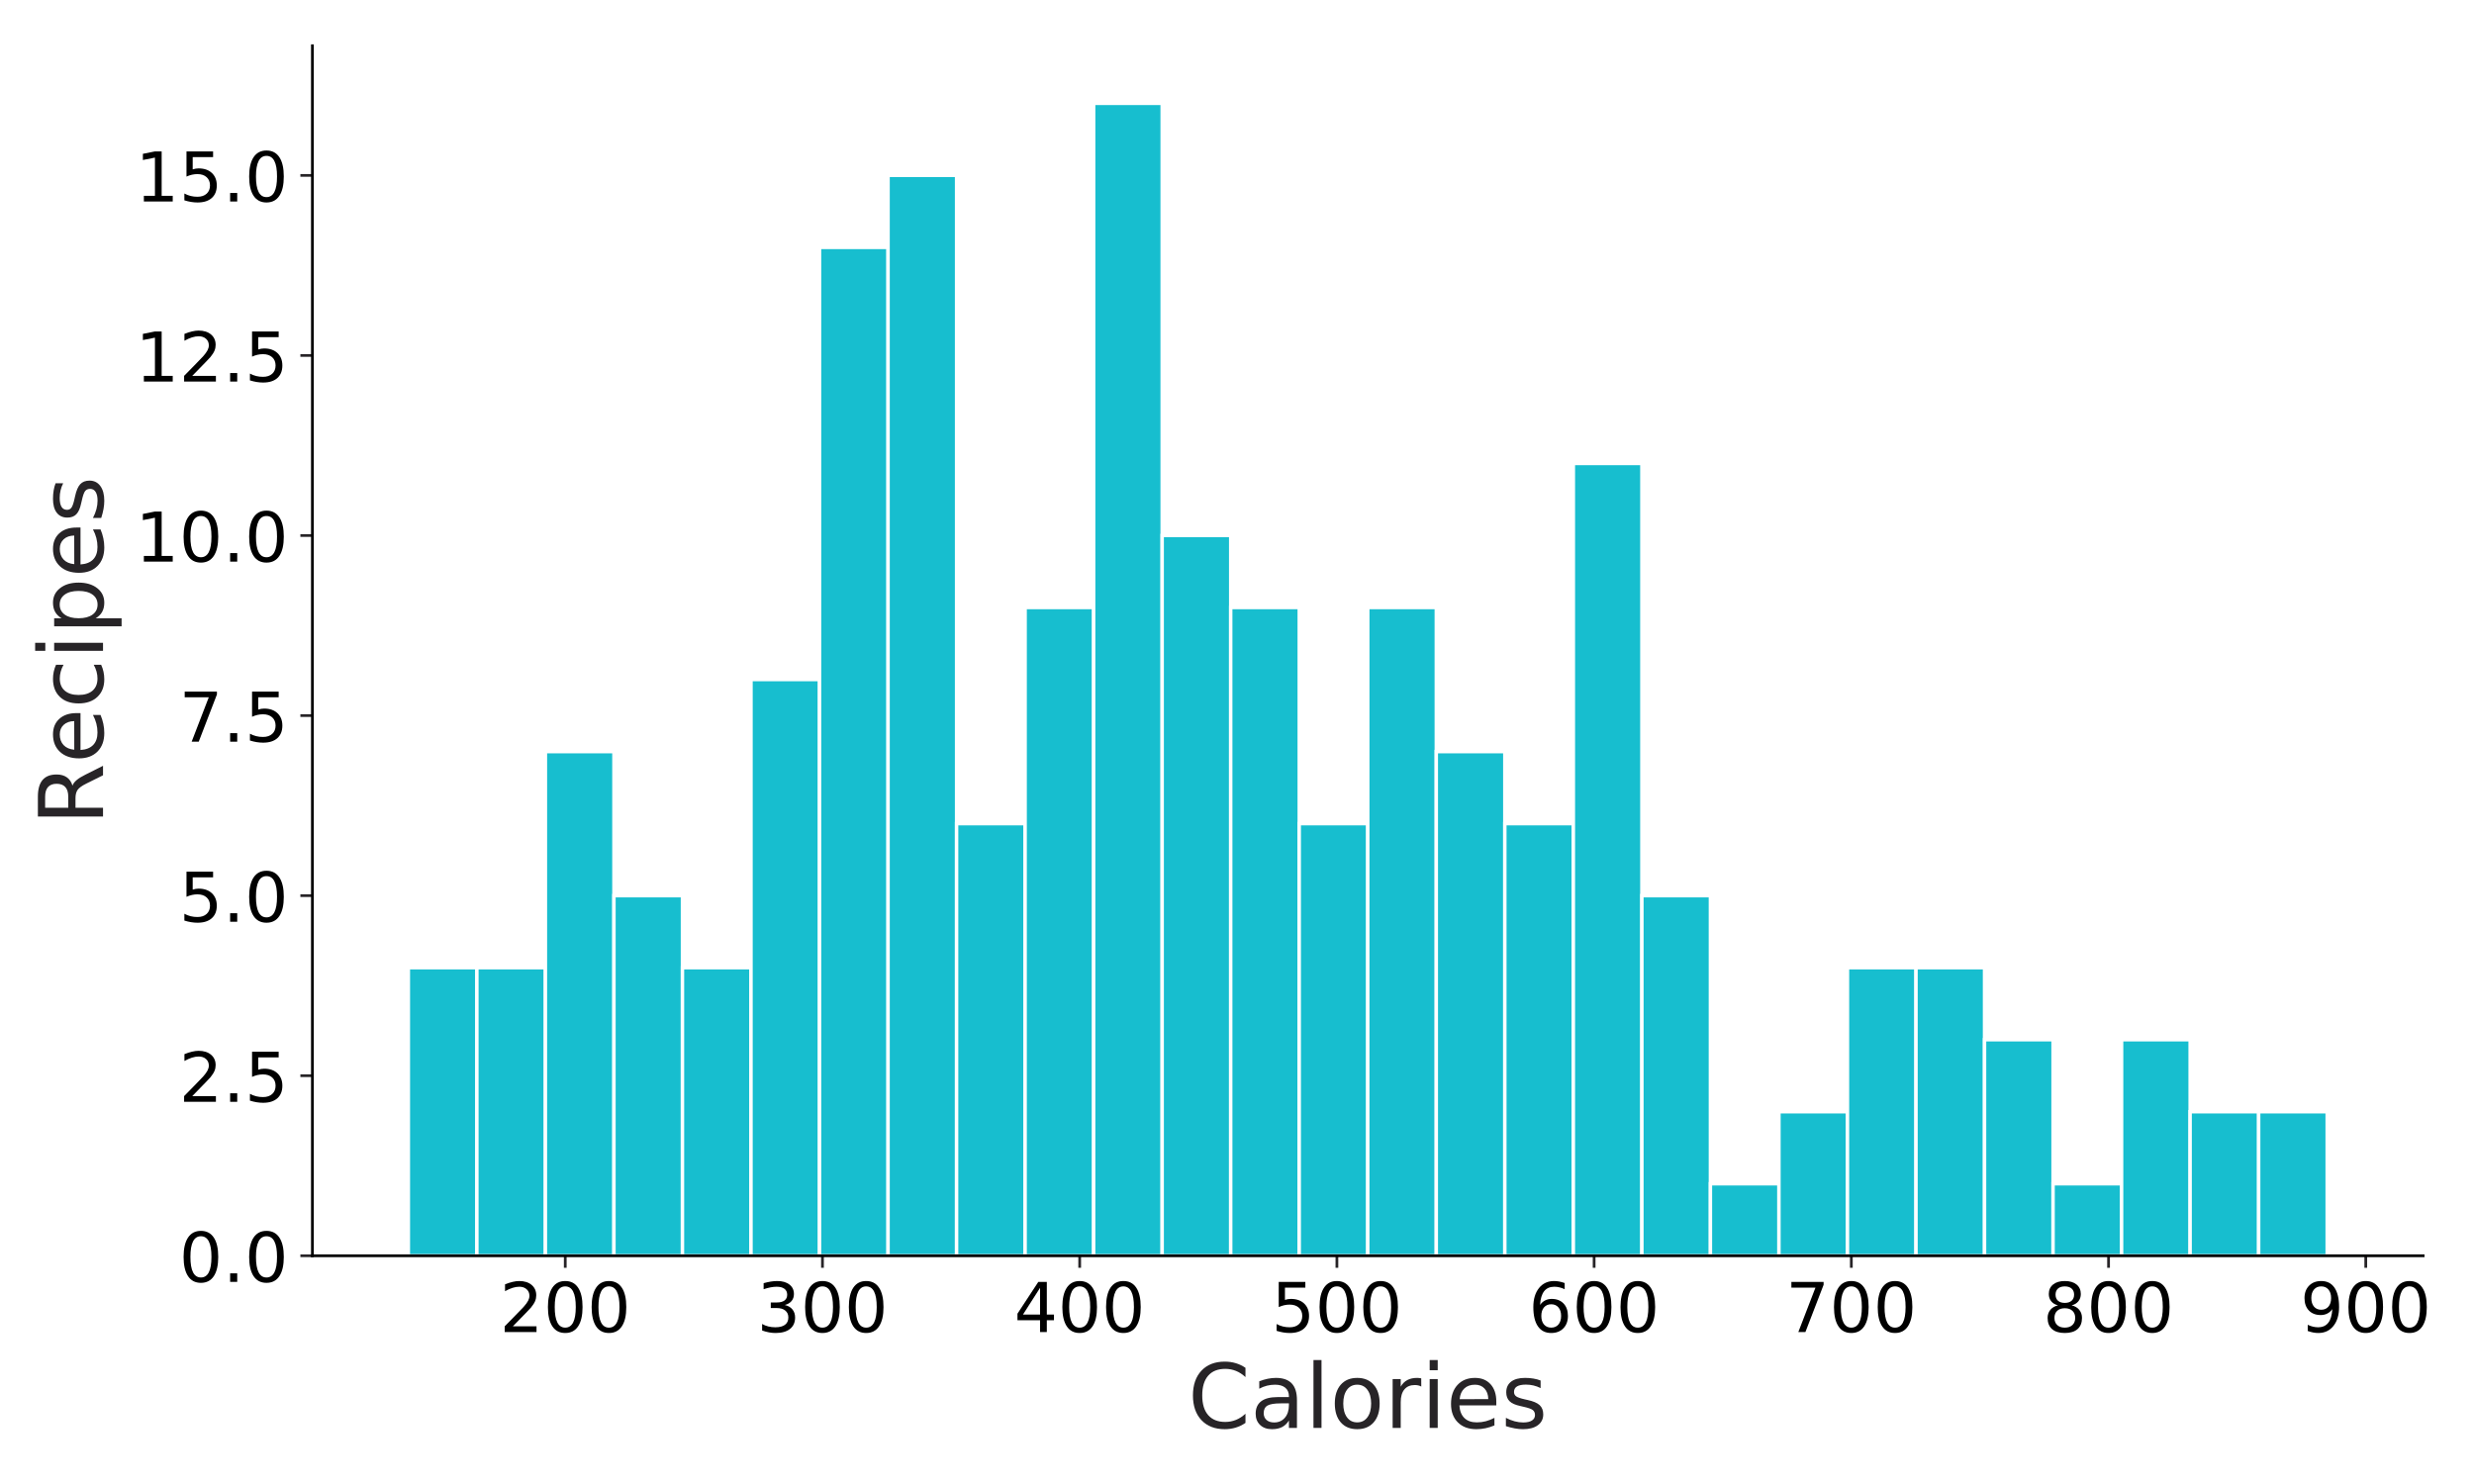
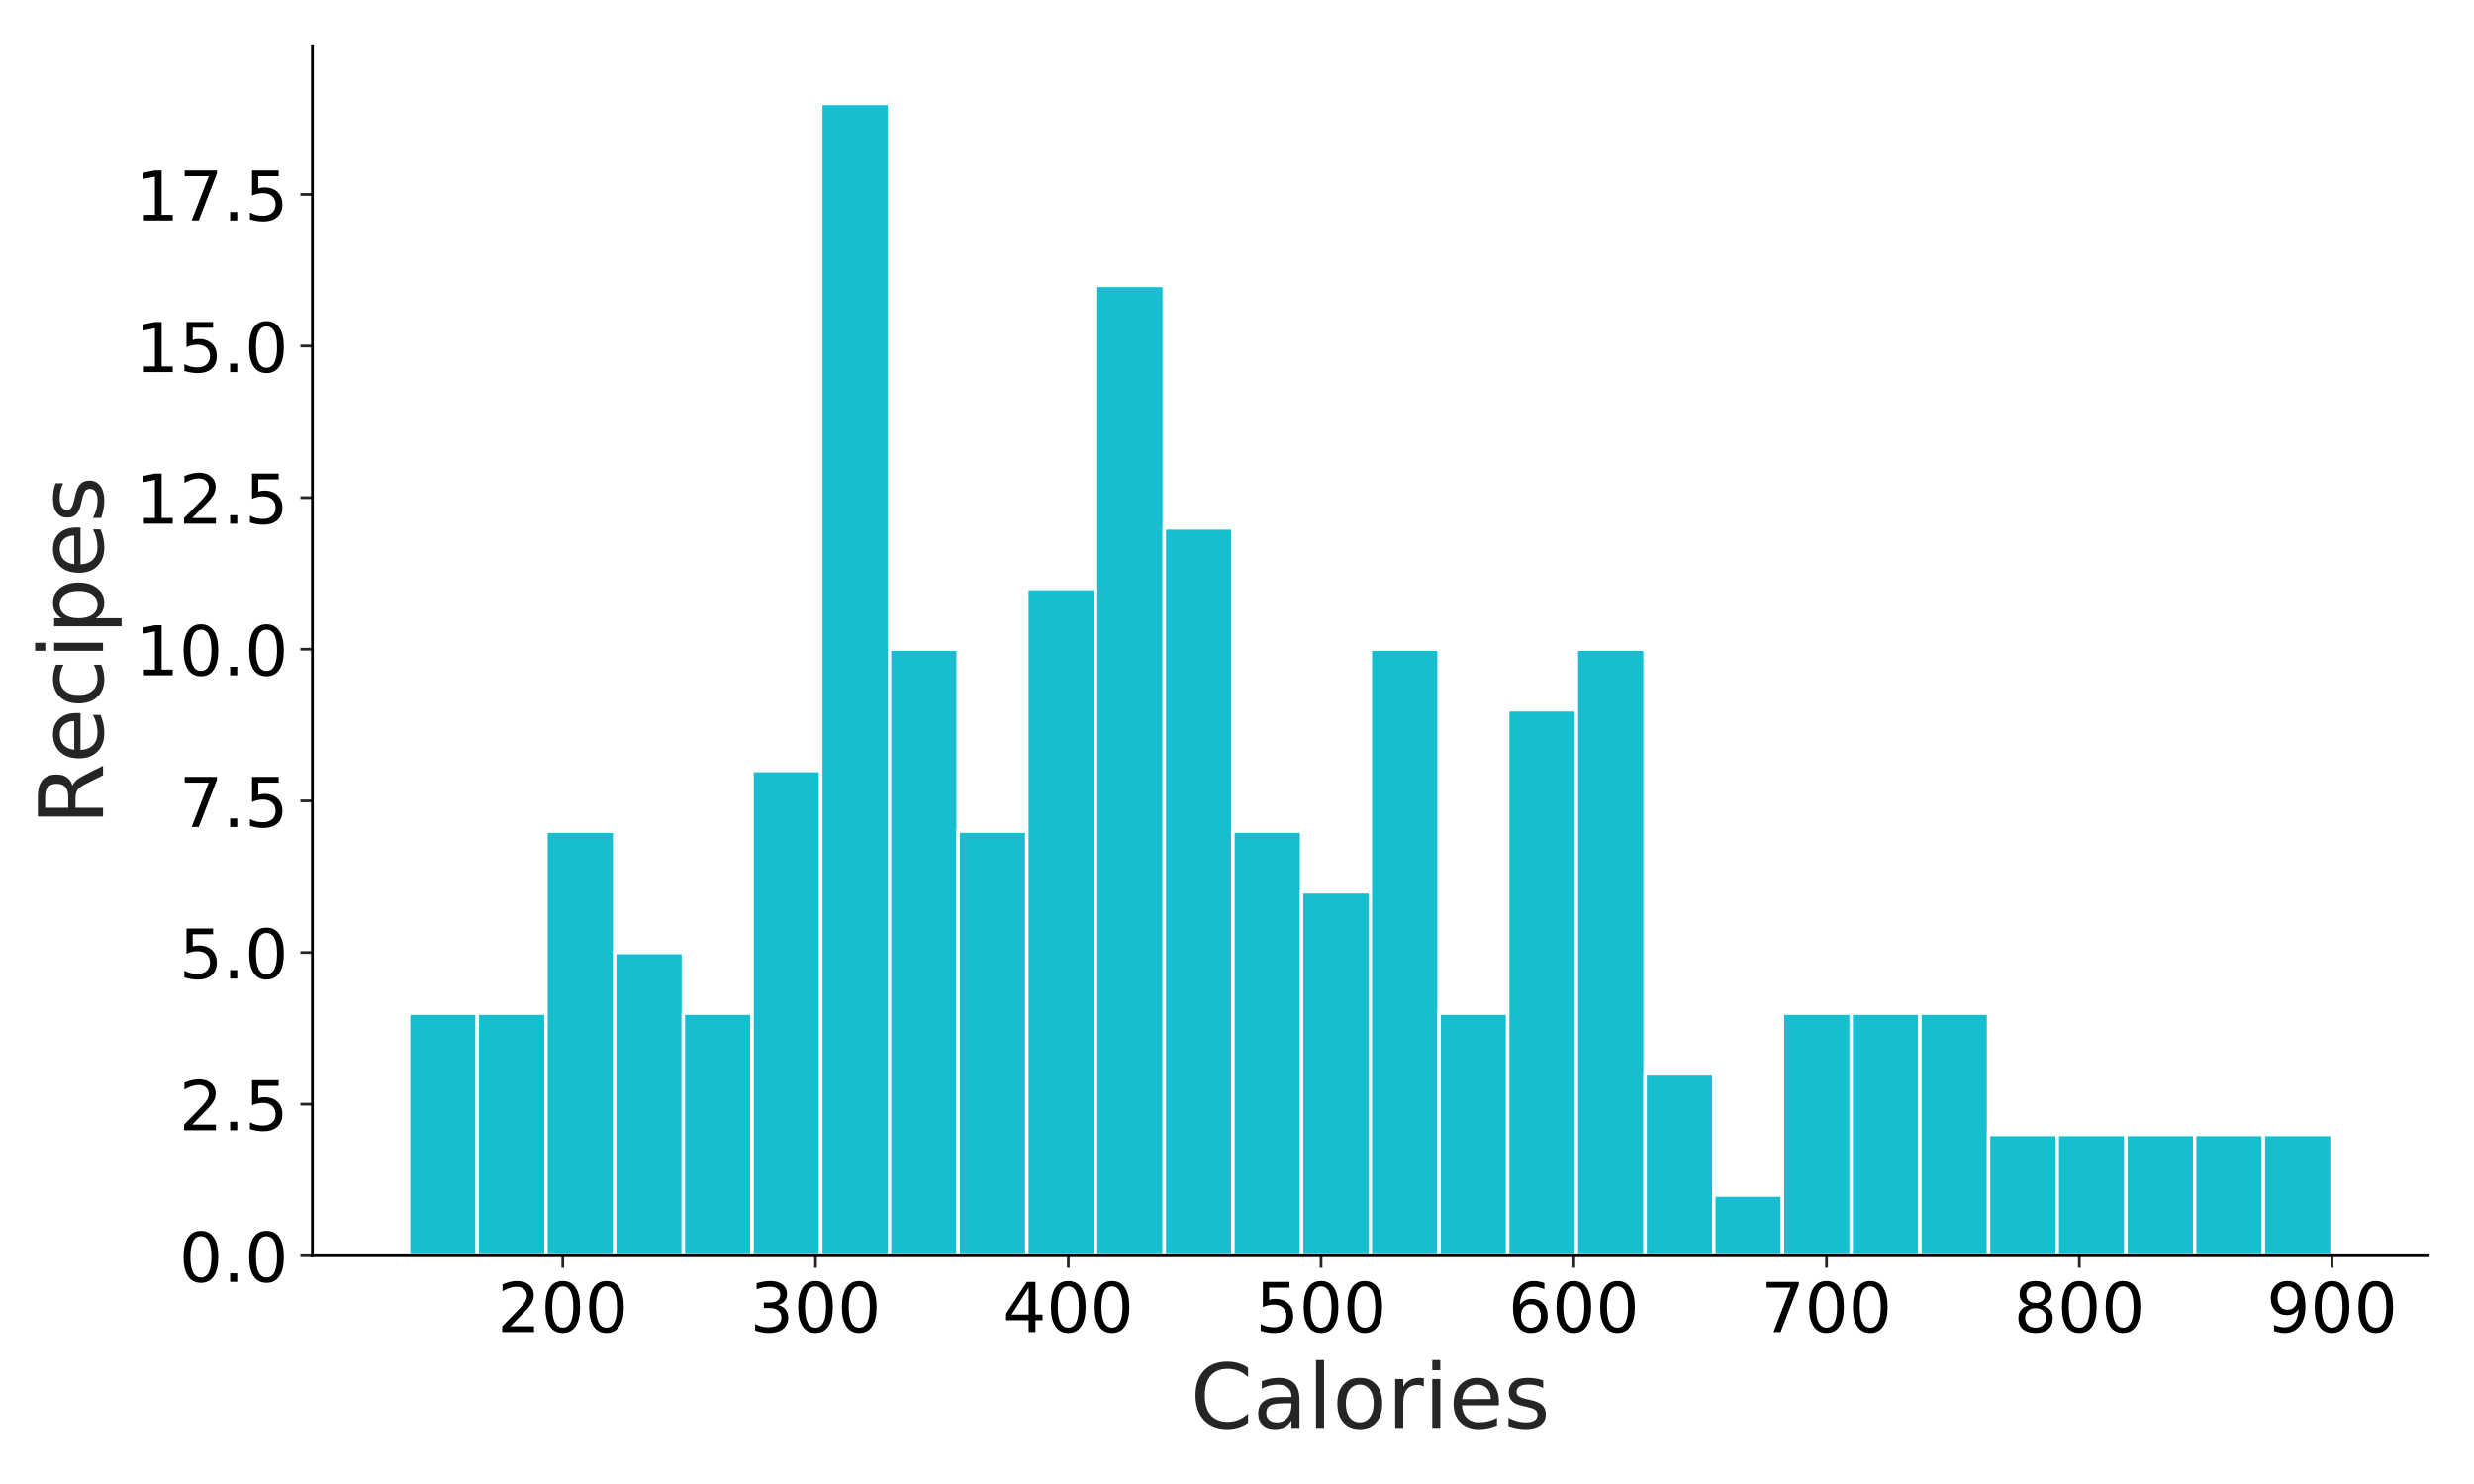
<svg xmlns="http://www.w3.org/2000/svg" xmlns:xlink="http://www.w3.org/1999/xlink" height="432pt" version="1.1" viewBox="0 0 720 432" width="720pt">
  <defs>
    <style type="text/css">
*{stroke-linecap:butt;stroke-linejoin:round;}
  </style>
  </defs>
  <g id="figure_1">
    <g id="patch_1">
      <path d="M 0 432  L 720 432  L 720 0  L 0 0  z " style="fill:#ffffff;" />
    </g>
    <g id="axes_1">
      <g id="patch_2">
-         <path d="M 90.92 365.56  L 705.194 365.56  L 705.194 13.32  L 90.92 13.32  z " style="fill:#ffffff;" />
+         <path d="M 90.92 365.56  L 706.68 365.56  L 706.68 13.32  L 90.92 13.32  z " style="fill:#ffffff;" />
      </g>
      <g id="matplotlib.axis_1">
        <g id="xtick_1">
          <g id="line2d_1">
            <defs>
-               <path d="M 0 0  L 0 3.5  " id="mdcef5567e1" style="stroke:#272427;stroke-width:0.8;" />
-             </defs>
-             <g>
-               <use style="fill:#272427;stroke:#272427;stroke-width:0.8;" x="164.504" xlink:href="#mdcef5567e1" y="365.56" />
+               <path d="M 0 0  L 0 3.5  " id="m3e9395ca4b" style="stroke:#272427;stroke-width:0.8;" />
+             </defs>
+             <g>
+               <use style="fill:#272427;stroke:#272427;stroke-width:0.8;" x="163.78" xlink:href="#m3e9395ca4b" y="365.56" />
            </g>
          </g>
          <g id="text_1">
            <defs>
              <path d="M 19.188 8.297  L 53.609 8.297  L 53.609 0  L 7.328 0  L 7.328 8.297  Q 12.938 14.109 22.625 23.891  Q 32.328 33.688 34.812 36.531  Q 39.547 41.844 41.422 45.531  Q 43.312 49.219 43.312 52.781  Q 43.312 58.594 39.234 62.25  Q 35.156 65.922 28.609 65.922  Q 23.969 65.922 18.812 64.312  Q 13.672 62.703 7.812 59.422  L 7.812 69.391  Q 13.766 71.781 18.938 73  Q 24.125 74.219 28.422 74.219  Q 39.75 74.219 46.484 68.547  Q 53.219 62.891 53.219 53.422  Q 53.219 48.922 51.531 44.891  Q 49.859 40.875 45.406 35.406  Q 44.188 33.984 37.641 27.219  Q 31.109 20.453 19.188 8.297  z " id="DejaVuSans-50" />
              <path d="M 31.781 66.406  Q 24.172 66.406 20.328 58.906  Q 16.5 51.422 16.5 36.375  Q 16.5 21.391 20.328 13.891  Q 24.172 6.391 31.781 6.391  Q 39.453 6.391 43.281 13.891  Q 47.125 21.391 47.125 36.375  Q 47.125 51.422 43.281 58.906  Q 39.453 66.406 31.781 66.406  z M 31.781 74.219  Q 44.047 74.219 50.516 64.516  Q 56.984 54.828 56.984 36.375  Q 56.984 17.969 50.516 8.266  Q 44.047 -1.422 31.781 -1.422  Q 19.531 -1.422 13.062 8.266  Q 6.594 17.969 6.594 36.375  Q 6.594 54.828 13.062 64.516  Q 19.531 74.219 31.781 74.219  z " id="DejaVuSans-48" />
            </defs>
-             <g transform="translate(145.4166 387.7569)scale(0.2 -0.2)">
+             <g transform="translate(144.6924 387.7569)scale(0.2 -0.2)">
              <use xlink:href="#DejaVuSans-50" />
              <use x="63.623" xlink:href="#DejaVuSans-48" />
              <use x="127.246" xlink:href="#DejaVuSans-48" />
            </g>
          </g>
        </g>
        <g id="xtick_2">
          <g id="line2d_2">
            <g>
-               <use style="fill:#272427;stroke:#272427;stroke-width:0.8;" x="239.361" xlink:href="#mdcef5567e1" y="365.56" />
+               <use style="fill:#272427;stroke:#272427;stroke-width:0.8;" x="237.339" xlink:href="#m3e9395ca4b" y="365.56" />
            </g>
          </g>
          <g id="text_2">
            <defs>
              <path d="M 40.578 39.312  Q 47.656 37.797 51.625 33  Q 55.609 28.219 55.609 21.188  Q 55.609 10.406 48.188 4.484  Q 40.766 -1.422 27.094 -1.422  Q 22.516 -1.422 17.656 -0.516  Q 12.797 0.391 7.625 2.203  L 7.625 11.719  Q 11.719 9.328 16.594 8.109  Q 21.484 6.891 26.812 6.891  Q 36.078 6.891 40.938 10.547  Q 45.797 14.203 45.797 21.188  Q 45.797 27.641 41.281 31.266  Q 36.766 34.906 28.719 34.906  L 20.219 34.906  L 20.219 43.016  L 29.109 43.016  Q 36.375 43.016 40.234 45.922  Q 44.094 48.828 44.094 54.297  Q 44.094 59.906 40.109 62.906  Q 36.141 65.922 28.719 65.922  Q 24.656 65.922 20.016 65.031  Q 15.375 64.156 9.812 62.312  L 9.812 71.094  Q 15.438 72.656 20.344 73.438  Q 25.25 74.219 29.594 74.219  Q 40.828 74.219 47.359 69.109  Q 53.906 64.016 53.906 55.328  Q 53.906 49.266 50.438 45.094  Q 46.969 40.922 40.578 39.312  z " id="DejaVuSans-51" />
            </defs>
-             <g transform="translate(220.2733 387.7569)scale(0.2 -0.2)">
+             <g transform="translate(218.2511 387.7569)scale(0.2 -0.2)">
              <use xlink:href="#DejaVuSans-51" />
              <use x="63.623" xlink:href="#DejaVuSans-48" />
              <use x="127.246" xlink:href="#DejaVuSans-48" />
            </g>
          </g>
        </g>
        <g id="xtick_3">
          <g id="line2d_3">
            <g>
-               <use style="fill:#272427;stroke:#272427;stroke-width:0.8;" x="314.217" xlink:href="#mdcef5567e1" y="365.56" />
+               <use style="fill:#272427;stroke:#272427;stroke-width:0.8;" x="310.897" xlink:href="#m3e9395ca4b" y="365.56" />
            </g>
          </g>
          <g id="text_3">
            <defs>
              <path d="M 37.797 64.312  L 12.891 25.391  L 37.797 25.391  z M 35.203 72.906  L 47.609 72.906  L 47.609 25.391  L 58.016 25.391  L 58.016 17.188  L 47.609 17.188  L 47.609 0  L 37.797 0  L 37.797 17.188  L 4.891 17.188  L 4.891 26.703  z " id="DejaVuSans-52" />
            </defs>
-             <g transform="translate(295.1299 387.7569)scale(0.2 -0.2)">
+             <g transform="translate(291.8098 387.7569)scale(0.2 -0.2)">
              <use xlink:href="#DejaVuSans-52" />
              <use x="63.623" xlink:href="#DejaVuSans-48" />
              <use x="127.246" xlink:href="#DejaVuSans-48" />
            </g>
          </g>
        </g>
        <g id="xtick_4">
          <g id="line2d_4">
            <g>
-               <use style="fill:#272427;stroke:#272427;stroke-width:0.8;" x="389.074" xlink:href="#mdcef5567e1" y="365.56" />
+               <use style="fill:#272427;stroke:#272427;stroke-width:0.8;" x="384.456" xlink:href="#m3e9395ca4b" y="365.56" />
            </g>
          </g>
          <g id="text_4">
            <defs>
              <path d="M 10.797 72.906  L 49.516 72.906  L 49.516 64.594  L 19.828 64.594  L 19.828 46.734  Q 21.969 47.469 24.109 47.828  Q 26.266 48.188 28.422 48.188  Q 40.625 48.188 47.75 41.5  Q 54.891 34.812 54.891 23.391  Q 54.891 11.625 47.562 5.094  Q 40.234 -1.422 26.906 -1.422  Q 22.312 -1.422 17.547 -0.641  Q 12.797 0.141 7.719 1.703  L 7.719 11.625  Q 12.109 9.234 16.797 8.062  Q 21.484 6.891 26.703 6.891  Q 35.156 6.891 40.078 11.328  Q 45.016 15.766 45.016 23.391  Q 45.016 31 40.078 35.438  Q 35.156 39.891 26.703 39.891  Q 22.75 39.891 18.812 39.016  Q 14.891 38.141 10.797 36.281  z " id="DejaVuSans-53" />
            </defs>
-             <g transform="translate(369.9866 387.7569)scale(0.2 -0.2)">
+             <g transform="translate(365.3686 387.7569)scale(0.2 -0.2)">
              <use xlink:href="#DejaVuSans-53" />
              <use x="63.623" xlink:href="#DejaVuSans-48" />
              <use x="127.246" xlink:href="#DejaVuSans-48" />
            </g>
          </g>
        </g>
        <g id="xtick_5">
          <g id="line2d_5">
            <g>
-               <use style="fill:#272427;stroke:#272427;stroke-width:0.8;" x="463.931" xlink:href="#mdcef5567e1" y="365.56" />
+               <use style="fill:#272427;stroke:#272427;stroke-width:0.8;" x="458.015" xlink:href="#m3e9395ca4b" y="365.56" />
            </g>
          </g>
          <g id="text_5">
            <defs>
              <path d="M 33.016 40.375  Q 26.375 40.375 22.484 35.828  Q 18.609 31.297 18.609 23.391  Q 18.609 15.531 22.484 10.953  Q 26.375 6.391 33.016 6.391  Q 39.656 6.391 43.531 10.953  Q 47.406 15.531 47.406 23.391  Q 47.406 31.297 43.531 35.828  Q 39.656 40.375 33.016 40.375  z M 52.594 71.297  L 52.594 62.312  Q 48.875 64.062 45.094 64.984  Q 41.312 65.922 37.594 65.922  Q 27.828 65.922 22.672 59.328  Q 17.531 52.734 16.797 39.406  Q 19.672 43.656 24.016 45.922  Q 28.375 48.188 33.594 48.188  Q 44.578 48.188 50.953 41.516  Q 57.328 34.859 57.328 23.391  Q 57.328 12.156 50.688 5.359  Q 44.047 -1.422 33.016 -1.422  Q 20.359 -1.422 13.672 8.266  Q 6.984 17.969 6.984 36.375  Q 6.984 53.656 15.188 63.938  Q 23.391 74.219 37.203 74.219  Q 40.922 74.219 44.703 73.484  Q 48.484 72.75 52.594 71.297  z " id="DejaVuSans-54" />
            </defs>
-             <g transform="translate(444.8433 387.7569)scale(0.2 -0.2)">
+             <g transform="translate(438.9273 387.7569)scale(0.2 -0.2)">
              <use xlink:href="#DejaVuSans-54" />
              <use x="63.623" xlink:href="#DejaVuSans-48" />
              <use x="127.246" xlink:href="#DejaVuSans-48" />
            </g>
          </g>
        </g>
        <g id="xtick_6">
          <g id="line2d_6">
            <g>
-               <use style="fill:#272427;stroke:#272427;stroke-width:0.8;" x="538.787" xlink:href="#mdcef5567e1" y="365.56" />
+               <use style="fill:#272427;stroke:#272427;stroke-width:0.8;" x="531.573" xlink:href="#m3e9395ca4b" y="365.56" />
            </g>
          </g>
          <g id="text_6">
            <defs>
              <path d="M 8.203 72.906  L 55.078 72.906  L 55.078 68.703  L 28.609 0  L 18.312 0  L 43.219 64.594  L 8.203 64.594  z " id="DejaVuSans-55" />
            </defs>
-             <g transform="translate(519.6999 387.7569)scale(0.2 -0.2)">
+             <g transform="translate(512.486 387.7569)scale(0.2 -0.2)">
              <use xlink:href="#DejaVuSans-55" />
              <use x="63.623" xlink:href="#DejaVuSans-48" />
              <use x="127.246" xlink:href="#DejaVuSans-48" />
            </g>
          </g>
        </g>
        <g id="xtick_7">
          <g id="line2d_7">
            <g>
-               <use style="fill:#272427;stroke:#272427;stroke-width:0.8;" x="613.644" xlink:href="#mdcef5567e1" y="365.56" />
+               <use style="fill:#272427;stroke:#272427;stroke-width:0.8;" x="605.132" xlink:href="#m3e9395ca4b" y="365.56" />
            </g>
          </g>
          <g id="text_7">
            <defs>
              <path d="M 31.781 34.625  Q 24.75 34.625 20.719 30.859  Q 16.703 27.094 16.703 20.516  Q 16.703 13.922 20.719 10.156  Q 24.75 6.391 31.781 6.391  Q 38.812 6.391 42.859 10.172  Q 46.922 13.969 46.922 20.516  Q 46.922 27.094 42.891 30.859  Q 38.875 34.625 31.781 34.625  z M 21.922 38.812  Q 15.578 40.375 12.031 44.719  Q 8.5 49.078 8.5 55.328  Q 8.5 64.062 14.719 69.141  Q 20.953 74.219 31.781 74.219  Q 42.672 74.219 48.875 69.141  Q 55.078 64.062 55.078 55.328  Q 55.078 49.078 51.531 44.719  Q 48 40.375 41.703 38.812  Q 48.828 37.156 52.797 32.312  Q 56.781 27.484 56.781 20.516  Q 56.781 9.906 50.312 4.234  Q 43.844 -1.422 31.781 -1.422  Q 19.734 -1.422 13.25 4.234  Q 6.781 9.906 6.781 20.516  Q 6.781 27.484 10.781 32.312  Q 14.797 37.156 21.922 38.812  z M 18.312 54.391  Q 18.312 48.734 21.844 45.562  Q 25.391 42.391 31.781 42.391  Q 38.141 42.391 41.719 45.562  Q 45.312 48.734 45.312 54.391  Q 45.312 60.062 41.719 63.234  Q 38.141 66.406 31.781 66.406  Q 25.391 66.406 21.844 63.234  Q 18.312 60.062 18.312 54.391  z " id="DejaVuSans-56" />
            </defs>
-             <g transform="translate(594.5566 387.7569)scale(0.2 -0.2)">
+             <g transform="translate(586.0447 387.7569)scale(0.2 -0.2)">
              <use xlink:href="#DejaVuSans-56" />
              <use x="63.623" xlink:href="#DejaVuSans-48" />
              <use x="127.246" xlink:href="#DejaVuSans-48" />
            </g>
          </g>
        </g>
        <g id="xtick_8">
          <g id="line2d_8">
            <g>
-               <use style="fill:#272427;stroke:#272427;stroke-width:0.8;" x="688.501" xlink:href="#mdcef5567e1" y="365.56" />
+               <use style="fill:#272427;stroke:#272427;stroke-width:0.8;" x="678.691" xlink:href="#m3e9395ca4b" y="365.56" />
            </g>
          </g>
          <g id="text_8">
            <defs>
              <path d="M 10.984 1.516  L 10.984 10.5  Q 14.703 8.734 18.5 7.812  Q 22.312 6.891 25.984 6.891  Q 35.75 6.891 40.891 13.453  Q 46.047 20.016 46.781 33.406  Q 43.953 29.203 39.594 26.953  Q 35.25 24.703 29.984 24.703  Q 19.047 24.703 12.672 31.312  Q 6.297 37.938 6.297 49.422  Q 6.297 60.641 12.938 67.422  Q 19.578 74.219 30.609 74.219  Q 43.266 74.219 49.922 64.516  Q 56.594 54.828 56.594 36.375  Q 56.594 19.141 48.406 8.859  Q 40.234 -1.422 26.422 -1.422  Q 22.703 -1.422 18.891 -0.688  Q 15.094 0.047 10.984 1.516  z M 30.609 32.422  Q 37.25 32.422 41.125 36.953  Q 45.016 41.5 45.016 49.422  Q 45.016 57.281 41.125 61.844  Q 37.25 66.406 30.609 66.406  Q 23.969 66.406 20.094 61.844  Q 16.219 57.281 16.219 49.422  Q 16.219 41.5 20.094 36.953  Q 23.969 32.422 30.609 32.422  z " id="DejaVuSans-57" />
            </defs>
-             <g transform="translate(669.4132 387.7569)scale(0.2 -0.2)">
+             <g transform="translate(659.6034 387.7569)scale(0.2 -0.2)">
              <use xlink:href="#DejaVuSans-57" />
              <use x="63.623" xlink:href="#DejaVuSans-48" />
              <use x="127.246" xlink:href="#DejaVuSans-48" />
            </g>
          </g>
        </g>
        <g id="text_9">
          <defs>
            <path d="M 64.406 67.281  L 64.406 56.891  Q 59.422 61.531 53.781 63.812  Q 48.141 66.109 41.797 66.109  Q 29.297 66.109 22.656 58.469  Q 16.016 50.828 16.016 36.375  Q 16.016 21.969 22.656 14.328  Q 29.297 6.688 41.797 6.688  Q 48.141 6.688 53.781 8.984  Q 59.422 11.281 64.406 15.922  L 64.406 5.609  Q 59.234 2.094 53.438 0.328  Q 47.656 -1.422 41.219 -1.422  Q 24.656 -1.422 15.125 8.703  Q 5.609 18.844 5.609 36.375  Q 5.609 53.953 15.125 64.078  Q 24.656 74.219 41.219 74.219  Q 47.75 74.219 53.531 72.484  Q 59.328 70.75 64.406 67.281  z " id="DejaVuSans-67" />
            <path d="M 34.281 27.484  Q 23.391 27.484 19.188 25  Q 14.984 22.516 14.984 16.5  Q 14.984 11.719 18.141 8.906  Q 21.297 6.109 26.703 6.109  Q 34.188 6.109 38.703 11.406  Q 43.219 16.703 43.219 25.484  L 43.219 27.484  z M 52.203 31.203  L 52.203 0  L 43.219 0  L 43.219 8.297  Q 40.141 3.328 35.547 0.953  Q 30.953 -1.422 24.312 -1.422  Q 15.922 -1.422 10.953 3.297  Q 6 8.016 6 15.922  Q 6 25.141 12.172 29.828  Q 18.359 34.516 30.609 34.516  L 43.219 34.516  L 43.219 35.406  Q 43.219 41.609 39.141 45  Q 35.062 48.391 27.688 48.391  Q 23 48.391 18.547 47.266  Q 14.109 46.141 10.016 43.891  L 10.016 52.203  Q 14.938 54.109 19.578 55.047  Q 24.219 56 28.609 56  Q 40.484 56 46.344 49.844  Q 52.203 43.703 52.203 31.203  z " id="DejaVuSans-97" />
            <path d="M 9.422 75.984  L 18.406 75.984  L 18.406 0  L 9.422 0  z " id="DejaVuSans-108" />
            <path d="M 30.609 48.391  Q 23.391 48.391 19.188 42.75  Q 14.984 37.109 14.984 27.297  Q 14.984 17.484 19.156 11.844  Q 23.344 6.203 30.609 6.203  Q 37.797 6.203 41.984 11.859  Q 46.188 17.531 46.188 27.297  Q 46.188 37.016 41.984 42.703  Q 37.797 48.391 30.609 48.391  z M 30.609 56  Q 42.328 56 49.016 48.375  Q 55.719 40.766 55.719 27.297  Q 55.719 13.875 49.016 6.219  Q 42.328 -1.422 30.609 -1.422  Q 18.844 -1.422 12.172 6.219  Q 5.516 13.875 5.516 27.297  Q 5.516 40.766 12.172 48.375  Q 18.844 56 30.609 56  z " id="DejaVuSans-111" />
            <path d="M 41.109 46.297  Q 39.594 47.172 37.812 47.578  Q 36.031 48 33.891 48  Q 26.266 48 22.188 43.047  Q 18.109 38.094 18.109 28.812  L 18.109 0  L 9.078 0  L 9.078 54.688  L 18.109 54.688  L 18.109 46.188  Q 20.953 51.172 25.484 53.578  Q 30.031 56 36.531 56  Q 37.453 56 38.578 55.875  Q 39.703 55.766 41.062 55.516  z " id="DejaVuSans-114" />
            <path d="M 9.422 54.688  L 18.406 54.688  L 18.406 0  L 9.422 0  z M 9.422 75.984  L 18.406 75.984  L 18.406 64.594  L 9.422 64.594  z " id="DejaVuSans-105" />
            <path d="M 56.203 29.594  L 56.203 25.203  L 14.891 25.203  Q 15.484 15.922 20.484 11.062  Q 25.484 6.203 34.422 6.203  Q 39.594 6.203 44.453 7.469  Q 49.312 8.734 54.109 11.281  L 54.109 2.781  Q 49.266 0.734 44.188 -0.344  Q 39.109 -1.422 33.891 -1.422  Q 20.797 -1.422 13.156 6.188  Q 5.516 13.812 5.516 26.812  Q 5.516 40.234 12.766 48.109  Q 20.016 56 32.328 56  Q 43.359 56 49.781 48.891  Q 56.203 41.797 56.203 29.594  z M 47.219 32.234  Q 47.125 39.594 43.094 43.984  Q 39.062 48.391 32.422 48.391  Q 24.906 48.391 20.391 44.141  Q 15.875 39.891 15.188 32.172  z " id="DejaVuSans-101" />
            <path d="M 44.281 53.078  L 44.281 44.578  Q 40.484 46.531 36.375 47.5  Q 32.281 48.484 27.875 48.484  Q 21.188 48.484 17.844 46.438  Q 14.5 44.391 14.5 40.281  Q 14.5 37.156 16.891 35.375  Q 19.281 33.594 26.516 31.984  L 29.594 31.297  Q 39.156 29.25 43.188 25.516  Q 47.219 21.781 47.219 15.094  Q 47.219 7.469 41.188 3.016  Q 35.156 -1.422 24.609 -1.422  Q 20.219 -1.422 15.453 -0.562  Q 10.688 0.297 5.422 2  L 5.422 11.281  Q 10.406 8.688 15.234 7.391  Q 20.062 6.109 24.812 6.109  Q 31.156 6.109 34.562 8.281  Q 37.984 10.453 37.984 14.406  Q 37.984 18.062 35.516 20.016  Q 33.062 21.969 24.703 23.781  L 21.578 24.516  Q 13.234 26.266 9.516 29.906  Q 5.812 33.547 5.812 39.891  Q 5.812 47.609 11.281 51.797  Q 16.75 56 26.812 56  Q 31.781 56 36.172 55.266  Q 40.578 54.547 44.281 53.078  z " id="DejaVuSans-115" />
          </defs>
-           <g style="fill:#272427;" transform="translate(345.7197 415.6722)scale(0.26 -0.26)">
+           <g style="fill:#272427;" transform="translate(346.4628 415.6722)scale(0.26 -0.26)">
            <use xlink:href="#DejaVuSans-67" />
            <use x="69.824" xlink:href="#DejaVuSans-97" />
            <use x="131.104" xlink:href="#DejaVuSans-108" />
            <use x="158.887" xlink:href="#DejaVuSans-111" />
            <use x="220.068" xlink:href="#DejaVuSans-114" />
            <use x="261.182" xlink:href="#DejaVuSans-105" />
            <use x="288.965" xlink:href="#DejaVuSans-101" />
            <use x="350.488" xlink:href="#DejaVuSans-115" />
          </g>
        </g>
      </g>
      <g id="matplotlib.axis_2">
        <g id="ytick_1">
          <g id="line2d_9">
            <defs>
-               <path d="M 0 0  L -3.5 0  " id="mc20598ed69" style="stroke:#272427;stroke-width:0.8;" />
-             </defs>
-             <g>
-               <use style="fill:#272427;stroke:#272427;stroke-width:0.8;" x="90.92" xlink:href="#mc20598ed69" y="365.56" />
+               <path d="M 0 0  L -3.5 0  " id="m500b54cf71" style="stroke:#272427;stroke-width:0.8;" />
+             </defs>
+             <g>
+               <use style="fill:#272427;stroke:#272427;stroke-width:0.8;" x="90.92" xlink:href="#m500b54cf71" y="365.56" />
            </g>
          </g>
          <g id="text_10">
            <defs>
              <path d="M 10.688 12.406  L 21 12.406  L 21 0  L 10.688 0  z " id="DejaVuSans-46" />
            </defs>
            <g transform="translate(52.11375 373.1584)scale(0.2 -0.2)">
              <use xlink:href="#DejaVuSans-48" />
              <use x="63.623" xlink:href="#DejaVuSans-46" />
              <use x="95.41" xlink:href="#DejaVuSans-48" />
            </g>
          </g>
        </g>
        <g id="ytick_2">
          <g id="line2d_10">
            <g>
-               <use style="fill:#272427;stroke:#272427;stroke-width:0.8;" x="90.92" xlink:href="#mc20598ed69" y="313.143" />
+               <use style="fill:#272427;stroke:#272427;stroke-width:0.8;" x="90.92" xlink:href="#m500b54cf71" y="321.42" />
            </g>
          </g>
          <g id="text_11">
-             <g transform="translate(52.11375 320.7418)scale(0.2 -0.2)">
+             <g transform="translate(52.11375 329.0181)scale(0.2 -0.2)">
              <use xlink:href="#DejaVuSans-50" />
              <use x="63.623" xlink:href="#DejaVuSans-46" />
              <use x="95.41" xlink:href="#DejaVuSans-53" />
            </g>
          </g>
        </g>
        <g id="ytick_3">
          <g id="line2d_11">
            <g>
-               <use style="fill:#272427;stroke:#272427;stroke-width:0.8;" x="90.92" xlink:href="#mc20598ed69" y="260.727" />
+               <use style="fill:#272427;stroke:#272427;stroke-width:0.8;" x="90.92" xlink:href="#m500b54cf71" y="277.279" />
            </g>
          </g>
          <g id="text_12">
-             <g transform="translate(52.11375 268.3251)scale(0.2 -0.2)">
+             <g transform="translate(52.11375 284.8777)scale(0.2 -0.2)">
              <use xlink:href="#DejaVuSans-53" />
              <use x="63.623" xlink:href="#DejaVuSans-46" />
              <use x="95.41" xlink:href="#DejaVuSans-48" />
            </g>
          </g>
        </g>
        <g id="ytick_4">
          <g id="line2d_12">
            <g>
-               <use style="fill:#272427;stroke:#272427;stroke-width:0.8;" x="90.92" xlink:href="#mc20598ed69" y="208.31" />
+               <use style="fill:#272427;stroke:#272427;stroke-width:0.8;" x="90.92" xlink:href="#m500b54cf71" y="233.139" />
            </g>
          </g>
          <g id="text_13">
-             <g transform="translate(52.11375 215.9084)scale(0.2 -0.2)">
+             <g transform="translate(52.11375 240.7374)scale(0.2 -0.2)">
              <use xlink:href="#DejaVuSans-55" />
              <use x="63.623" xlink:href="#DejaVuSans-46" />
              <use x="95.41" xlink:href="#DejaVuSans-53" />
            </g>
          </g>
        </g>
        <g id="ytick_5">
          <g id="line2d_13">
            <g>
-               <use style="fill:#272427;stroke:#272427;stroke-width:0.8;" x="90.92" xlink:href="#mc20598ed69" y="155.893" />
+               <use style="fill:#272427;stroke:#272427;stroke-width:0.8;" x="90.92" xlink:href="#m500b54cf71" y="188.999" />
            </g>
          </g>
          <g id="text_14">
            <defs>
              <path d="M 12.406 8.297  L 28.516 8.297  L 28.516 63.922  L 10.984 60.406  L 10.984 69.391  L 28.422 72.906  L 38.281 72.906  L 38.281 8.297  L 54.391 8.297  L 54.391 0  L 12.406 0  z " id="DejaVuSans-49" />
            </defs>
-             <g transform="translate(39.38875 163.4918)scale(0.2 -0.2)">
+             <g transform="translate(39.38875 196.597)scale(0.2 -0.2)">
              <use xlink:href="#DejaVuSans-49" />
              <use x="63.623" xlink:href="#DejaVuSans-48" />
              <use x="127.246" xlink:href="#DejaVuSans-46" />
              <use x="159.033" xlink:href="#DejaVuSans-48" />
            </g>
          </g>
        </g>
        <g id="ytick_6">
          <g id="line2d_14">
            <g>
-               <use style="fill:#272427;stroke:#272427;stroke-width:0.8;" x="90.92" xlink:href="#mc20598ed69" y="103.477" />
+               <use style="fill:#272427;stroke:#272427;stroke-width:0.8;" x="90.92" xlink:href="#m500b54cf71" y="144.858" />
            </g>
          </g>
          <g id="text_15">
-             <g transform="translate(39.38875 111.0751)scale(0.2 -0.2)">
+             <g transform="translate(39.38875 152.4567)scale(0.2 -0.2)">
              <use xlink:href="#DejaVuSans-49" />
              <use x="63.623" xlink:href="#DejaVuSans-50" />
              <use x="127.246" xlink:href="#DejaVuSans-46" />
              <use x="159.033" xlink:href="#DejaVuSans-53" />
            </g>
          </g>
        </g>
        <g id="ytick_7">
          <g id="line2d_15">
            <g>
-               <use style="fill:#272427;stroke:#272427;stroke-width:0.8;" x="90.92" xlink:href="#mc20598ed69" y="51.06" />
+               <use style="fill:#272427;stroke:#272427;stroke-width:0.8;" x="90.92" xlink:href="#m500b54cf71" y="100.718" />
            </g>
          </g>
          <g id="text_16">
-             <g transform="translate(39.38875 58.65844)scale(0.2 -0.2)">
+             <g transform="translate(39.38875 108.3163)scale(0.2 -0.2)">
              <use xlink:href="#DejaVuSans-49" />
              <use x="63.623" xlink:href="#DejaVuSans-53" />
              <use x="127.246" xlink:href="#DejaVuSans-46" />
              <use x="159.033" xlink:href="#DejaVuSans-48" />
            </g>
          </g>
        </g>
-         <g id="text_17">
+         <g id="ytick_8">
+           <g id="line2d_16">
+             <g>
+               <use style="fill:#272427;stroke:#272427;stroke-width:0.8;" x="90.92" xlink:href="#m500b54cf71" y="56.578" />
+             </g>
+           </g>
+           <g id="text_17">
+             <g transform="translate(39.38875 64.17598)scale(0.2 -0.2)">
+               <use xlink:href="#DejaVuSans-49" />
+               <use x="63.623" xlink:href="#DejaVuSans-55" />
+               <use x="127.246" xlink:href="#DejaVuSans-46" />
+               <use x="159.033" xlink:href="#DejaVuSans-53" />
+             </g>
+           </g>
+         </g>
+         <g id="text_18">
          <defs>
            <path d="M 44.391 34.188  Q 47.562 33.109 50.562 29.594  Q 53.562 26.078 56.594 19.922  L 66.609 0  L 56 0  L 46.688 18.703  Q 43.062 26.031 39.672 28.422  Q 36.281 30.812 30.422 30.812  L 19.672 30.812  L 19.672 0  L 9.812 0  L 9.812 72.906  L 32.078 72.906  Q 44.578 72.906 50.734 67.672  Q 56.891 62.453 56.891 51.906  Q 56.891 45.016 53.688 40.469  Q 50.484 35.938 44.391 34.188  z M 19.672 64.797  L 19.672 38.922  L 32.078 38.922  Q 39.203 38.922 42.844 42.219  Q 46.484 45.516 46.484 51.906  Q 46.484 58.297 42.844 61.547  Q 39.203 64.797 32.078 64.797  z " id="DejaVuSans-82" />
            <path d="M 48.781 52.594  L 48.781 44.188  Q 44.969 46.297 41.141 47.344  Q 37.312 48.391 33.406 48.391  Q 24.656 48.391 19.812 42.844  Q 14.984 37.312 14.984 27.297  Q 14.984 17.281 19.812 11.734  Q 24.656 6.203 33.406 6.203  Q 37.312 6.203 41.141 7.25  Q 44.969 8.297 48.781 10.406  L 48.781 2.094  Q 45.016 0.344 40.984 -0.531  Q 36.969 -1.422 32.422 -1.422  Q 20.062 -1.422 12.781 6.344  Q 5.516 14.109 5.516 27.297  Q 5.516 40.672 12.859 48.328  Q 20.219 56 33.016 56  Q 37.156 56 41.109 55.141  Q 45.062 54.297 48.781 52.594  z " id="DejaVuSans-99" />
            <path d="M 18.109 8.203  L 18.109 -20.797  L 9.078 -20.797  L 9.078 54.688  L 18.109 54.688  L 18.109 46.391  Q 20.953 51.266 25.266 53.625  Q 29.594 56 35.594 56  Q 45.562 56 51.781 48.094  Q 58.016 40.188 58.016 27.297  Q 58.016 14.406 51.781 6.484  Q 45.562 -1.422 35.594 -1.422  Q 29.594 -1.422 25.266 0.953  Q 20.953 3.328 18.109 8.203  z M 48.688 27.297  Q 48.688 37.203 44.609 42.844  Q 40.531 48.484 33.406 48.484  Q 26.266 48.484 22.188 42.844  Q 18.109 37.203 18.109 27.297  Q 18.109 17.391 22.188 11.75  Q 26.266 6.109 33.406 6.109  Q 40.531 6.109 44.609 11.75  Q 48.688 17.391 48.688 27.297  z " id="DejaVuSans-112" />
          </defs>
          <g style="fill:#272427;" transform="translate(29.98156 240.2477)rotate(-90)scale(0.26 -0.26)">
            <use xlink:href="#DejaVuSans-82" />
            <use x="69.42" xlink:href="#DejaVuSans-101" />
            <use x="130.943" xlink:href="#DejaVuSans-99" />
            <use x="185.924" xlink:href="#DejaVuSans-105" />
            <use x="213.707" xlink:href="#DejaVuSans-112" />
            <use x="277.184" xlink:href="#DejaVuSans-101" />
            <use x="338.707" xlink:href="#DejaVuSans-115" />
          </g>
        </g>
      </g>
      <g id="patch_3">
-         <path clip-path="url(#p32f240bc10)" d="M 118.842 365.56  L 138.785 365.56  L 138.785 281.693  L 118.842 281.693  z " style="fill:#17becf;stroke:#ffffff;stroke-linejoin:miter;" />
+         <path clip-path="url(#p85592c698d)" d="M 118.909 365.56  L 138.901 365.56  L 138.901 294.935  L 118.909 294.935  z " style="fill:#17becf;stroke:#ffffff;stroke-linejoin:miter;" />
      </g>
      <g id="patch_4">
-         <path clip-path="url(#p32f240bc10)" d="M 138.785 365.56  L 158.729 365.56  L 158.729 281.693  L 138.785 281.693  z " style="fill:#17becf;stroke:#ffffff;stroke-linejoin:miter;" />
+         <path clip-path="url(#p85592c698d)" d="M 138.901 365.56  L 158.894 365.56  L 158.894 294.935  L 138.901 294.935  z " style="fill:#17becf;stroke:#ffffff;stroke-linejoin:miter;" />
      </g>
      <g id="patch_5">
-         <path clip-path="url(#p32f240bc10)" d="M 158.729 365.56  L 178.673 365.56  L 178.673 218.793  L 158.729 218.793  z " style="fill:#17becf;stroke:#ffffff;stroke-linejoin:miter;" />
+         <path clip-path="url(#p85592c698d)" d="M 158.894 365.56  L 178.886 365.56  L 178.886 241.967  L 158.894 241.967  z " style="fill:#17becf;stroke:#ffffff;stroke-linejoin:miter;" />
      </g>
      <g id="patch_6">
-         <path clip-path="url(#p32f240bc10)" d="M 178.673 365.56  L 198.617 365.56  L 198.617 260.727  L 178.673 260.727  z " style="fill:#17becf;stroke:#ffffff;stroke-linejoin:miter;" />
+         <path clip-path="url(#p85592c698d)" d="M 178.886 365.56  L 198.878 365.56  L 198.878 277.279  L 178.886 277.279  z " style="fill:#17becf;stroke:#ffffff;stroke-linejoin:miter;" />
      </g>
      <g id="patch_7">
-         <path clip-path="url(#p32f240bc10)" d="M 198.617 365.56  L 218.561 365.56  L 218.561 281.693  L 198.617 281.693  z " style="fill:#17becf;stroke:#ffffff;stroke-linejoin:miter;" />
+         <path clip-path="url(#p85592c698d)" d="M 198.878 365.56  L 218.87 365.56  L 218.87 294.935  L 198.878 294.935  z " style="fill:#17becf;stroke:#ffffff;stroke-linejoin:miter;" />
      </g>
      <g id="patch_8">
-         <path clip-path="url(#p32f240bc10)" d="M 218.561 365.56  L 238.505 365.56  L 238.505 197.827  L 218.561 197.827  z " style="fill:#17becf;stroke:#ffffff;stroke-linejoin:miter;" />
+         <path clip-path="url(#p85592c698d)" d="M 218.87 365.56  L 238.862 365.56  L 238.862 224.311  L 218.87 224.311  z " style="fill:#17becf;stroke:#ffffff;stroke-linejoin:miter;" />
      </g>
      <g id="patch_9">
-         <path clip-path="url(#p32f240bc10)" d="M 238.505 365.56  L 258.449 365.56  L 258.449 72.027  L 238.505 72.027  z " style="fill:#17becf;stroke:#ffffff;stroke-linejoin:miter;" />
+         <path clip-path="url(#p85592c698d)" d="M 238.862 365.56  L 258.855 365.56  L 258.855 30.093  L 238.862 30.093  z " style="fill:#17becf;stroke:#ffffff;stroke-linejoin:miter;" />
      </g>
      <g id="patch_10">
-         <path clip-path="url(#p32f240bc10)" d="M 258.449 365.56  L 278.393 365.56  L 278.393 51.06  L 258.449 51.06  z " style="fill:#17becf;stroke:#ffffff;stroke-linejoin:miter;" />
+         <path clip-path="url(#p85592c698d)" d="M 258.855 365.56  L 278.847 365.56  L 278.847 188.999  L 258.855 188.999  z " style="fill:#17becf;stroke:#ffffff;stroke-linejoin:miter;" />
      </g>
      <g id="patch_11">
-         <path clip-path="url(#p32f240bc10)" d="M 278.393 365.56  L 298.337 365.56  L 298.337 239.76  L 278.393 239.76  z " style="fill:#17becf;stroke:#ffffff;stroke-linejoin:miter;" />
+         <path clip-path="url(#p85592c698d)" d="M 278.847 365.56  L 298.839 365.56  L 298.839 241.967  L 278.847 241.967  z " style="fill:#17becf;stroke:#ffffff;stroke-linejoin:miter;" />
      </g>
      <g id="patch_12">
-         <path clip-path="url(#p32f240bc10)" d="M 298.337 365.56  L 318.281 365.56  L 318.281 176.86  L 298.337 176.86  z " style="fill:#17becf;stroke:#ffffff;stroke-linejoin:miter;" />
+         <path clip-path="url(#p85592c698d)" d="M 298.839 365.56  L 318.831 365.56  L 318.831 171.342  L 298.839 171.342  z " style="fill:#17becf;stroke:#ffffff;stroke-linejoin:miter;" />
      </g>
      <g id="patch_13">
-         <path clip-path="url(#p32f240bc10)" d="M 318.281 365.56  L 338.225 365.56  L 338.225 30.093  L 318.281 30.093  z " style="fill:#17becf;stroke:#ffffff;stroke-linejoin:miter;" />
+         <path clip-path="url(#p85592c698d)" d="M 318.831 365.56  L 338.823 365.56  L 338.823 83.062  L 318.831 83.062  z " style="fill:#17becf;stroke:#ffffff;stroke-linejoin:miter;" />
      </g>
      <g id="patch_14">
-         <path clip-path="url(#p32f240bc10)" d="M 338.225 365.56  L 358.169 365.56  L 358.169 155.893  L 338.225 155.893  z " style="fill:#17becf;stroke:#ffffff;stroke-linejoin:miter;" />
+         <path clip-path="url(#p85592c698d)" d="M 338.823 365.56  L 358.816 365.56  L 358.816 153.686  L 338.823 153.686  z " style="fill:#17becf;stroke:#ffffff;stroke-linejoin:miter;" />
      </g>
      <g id="patch_15">
-         <path clip-path="url(#p32f240bc10)" d="M 358.169 365.56  L 378.113 365.56  L 378.113 176.86  L 358.169 176.86  z " style="fill:#17becf;stroke:#ffffff;stroke-linejoin:miter;" />
+         <path clip-path="url(#p85592c698d)" d="M 358.816 365.56  L 378.808 365.56  L 378.808 241.967  L 358.816 241.967  z " style="fill:#17becf;stroke:#ffffff;stroke-linejoin:miter;" />
      </g>
      <g id="patch_16">
-         <path clip-path="url(#p32f240bc10)" d="M 378.113 365.56  L 398.057 365.56  L 398.057 239.76  L 378.113 239.76  z " style="fill:#17becf;stroke:#ffffff;stroke-linejoin:miter;" />
+         <path clip-path="url(#p85592c698d)" d="M 378.808 365.56  L 398.8 365.56  L 398.8 259.623  L 378.808 259.623  z " style="fill:#17becf;stroke:#ffffff;stroke-linejoin:miter;" />
      </g>
      <g id="patch_17">
-         <path clip-path="url(#p32f240bc10)" d="M 398.057 365.56  L 418.001 365.56  L 418.001 176.86  L 398.057 176.86  z " style="fill:#17becf;stroke:#ffffff;stroke-linejoin:miter;" />
+         <path clip-path="url(#p85592c698d)" d="M 398.8 365.56  L 418.792 365.56  L 418.792 188.999  L 398.8 188.999  z " style="fill:#17becf;stroke:#ffffff;stroke-linejoin:miter;" />
      </g>
      <g id="patch_18">
-         <path clip-path="url(#p32f240bc10)" d="M 418.001 365.56  L 437.945 365.56  L 437.945 218.793  L 418.001 218.793  z " style="fill:#17becf;stroke:#ffffff;stroke-linejoin:miter;" />
+         <path clip-path="url(#p85592c698d)" d="M 418.792 365.56  L 438.784 365.56  L 438.784 294.935  L 418.792 294.935  z " style="fill:#17becf;stroke:#ffffff;stroke-linejoin:miter;" />
      </g>
      <g id="patch_19">
-         <path clip-path="url(#p32f240bc10)" d="M 437.945 365.56  L 457.889 365.56  L 457.889 239.76  L 437.945 239.76  z " style="fill:#17becf;stroke:#ffffff;stroke-linejoin:miter;" />
+         <path clip-path="url(#p85592c698d)" d="M 438.784 365.56  L 458.777 365.56  L 458.777 206.655  L 438.784 206.655  z " style="fill:#17becf;stroke:#ffffff;stroke-linejoin:miter;" />
      </g>
      <g id="patch_20">
-         <path clip-path="url(#p32f240bc10)" d="M 457.889 365.56  L 477.833 365.56  L 477.833 134.927  L 457.889 134.927  z " style="fill:#17becf;stroke:#ffffff;stroke-linejoin:miter;" />
+         <path clip-path="url(#p85592c698d)" d="M 458.777 365.56  L 478.769 365.56  L 478.769 188.999  L 458.777 188.999  z " style="fill:#17becf;stroke:#ffffff;stroke-linejoin:miter;" />
      </g>
      <g id="patch_21">
-         <path clip-path="url(#p32f240bc10)" d="M 477.833 365.56  L 497.777 365.56  L 497.777 260.727  L 477.833 260.727  z " style="fill:#17becf;stroke:#ffffff;stroke-linejoin:miter;" />
+         <path clip-path="url(#p85592c698d)" d="M 478.769 365.56  L 498.761 365.56  L 498.761 312.592  L 478.769 312.592  z " style="fill:#17becf;stroke:#ffffff;stroke-linejoin:miter;" />
      </g>
      <g id="patch_22">
-         <path clip-path="url(#p32f240bc10)" d="M 497.777 365.56  L 517.721 365.56  L 517.721 344.593  L 497.777 344.593  z " style="fill:#17becf;stroke:#ffffff;stroke-linejoin:miter;" />
+         <path clip-path="url(#p85592c698d)" d="M 498.761 365.56  L 518.753 365.56  L 518.753 347.904  L 498.761 347.904  z " style="fill:#17becf;stroke:#ffffff;stroke-linejoin:miter;" />
      </g>
      <g id="patch_23">
-         <path clip-path="url(#p32f240bc10)" d="M 517.721 365.56  L 537.665 365.56  L 537.665 323.627  L 517.721 323.627  z " style="fill:#17becf;stroke:#ffffff;stroke-linejoin:miter;" />
+         <path clip-path="url(#p85592c698d)" d="M 518.753 365.56  L 538.745 365.56  L 538.745 294.935  L 518.753 294.935  z " style="fill:#17becf;stroke:#ffffff;stroke-linejoin:miter;" />
      </g>
      <g id="patch_24">
-         <path clip-path="url(#p32f240bc10)" d="M 537.665 365.56  L 557.609 365.56  L 557.609 281.693  L 537.665 281.693  z " style="fill:#17becf;stroke:#ffffff;stroke-linejoin:miter;" />
+         <path clip-path="url(#p85592c698d)" d="M 538.745 365.56  L 558.738 365.56  L 558.738 294.935  L 538.745 294.935  z " style="fill:#17becf;stroke:#ffffff;stroke-linejoin:miter;" />
      </g>
      <g id="patch_25">
-         <path clip-path="url(#p32f240bc10)" d="M 557.609 365.56  L 577.552 365.56  L 577.552 281.693  L 557.609 281.693  z " style="fill:#17becf;stroke:#ffffff;stroke-linejoin:miter;" />
+         <path clip-path="url(#p85592c698d)" d="M 558.738 365.56  L 578.73 365.56  L 578.73 294.935  L 558.738 294.935  z " style="fill:#17becf;stroke:#ffffff;stroke-linejoin:miter;" />
      </g>
      <g id="patch_26">
-         <path clip-path="url(#p32f240bc10)" d="M 577.552 365.56  L 597.496 365.56  L 597.496 302.66  L 577.552 302.66  z " style="fill:#17becf;stroke:#ffffff;stroke-linejoin:miter;" />
+         <path clip-path="url(#p85592c698d)" d="M 578.73 365.56  L 598.722 365.56  L 598.722 330.248  L 578.73 330.248  z " style="fill:#17becf;stroke:#ffffff;stroke-linejoin:miter;" />
      </g>
      <g id="patch_27">
-         <path clip-path="url(#p32f240bc10)" d="M 597.496 365.56  L 617.44 365.56  L 617.44 344.593  L 597.496 344.593  z " style="fill:#17becf;stroke:#ffffff;stroke-linejoin:miter;" />
+         <path clip-path="url(#p85592c698d)" d="M 598.722 365.56  L 618.714 365.56  L 618.714 330.248  L 598.722 330.248  z " style="fill:#17becf;stroke:#ffffff;stroke-linejoin:miter;" />
      </g>
      <g id="patch_28">
-         <path clip-path="url(#p32f240bc10)" d="M 617.44 365.56  L 637.384 365.56  L 637.384 302.66  L 617.44 302.66  z " style="fill:#17becf;stroke:#ffffff;stroke-linejoin:miter;" />
+         <path clip-path="url(#p85592c698d)" d="M 618.714 365.56  L 638.706 365.56  L 638.706 330.248  L 618.714 330.248  z " style="fill:#17becf;stroke:#ffffff;stroke-linejoin:miter;" />
      </g>
      <g id="patch_29">
-         <path clip-path="url(#p32f240bc10)" d="M 637.384 365.56  L 657.328 365.56  L 657.328 323.627  L 637.384 323.627  z " style="fill:#17becf;stroke:#ffffff;stroke-linejoin:miter;" />
+         <path clip-path="url(#p85592c698d)" d="M 638.706 365.56  L 658.699 365.56  L 658.699 330.248  L 638.706 330.248  z " style="fill:#17becf;stroke:#ffffff;stroke-linejoin:miter;" />
      </g>
      <g id="patch_30">
-         <path clip-path="url(#p32f240bc10)" d="M 657.328 365.56  L 677.272 365.56  L 677.272 323.627  L 657.328 323.627  z " style="fill:#17becf;stroke:#ffffff;stroke-linejoin:miter;" />
+         <path clip-path="url(#p85592c698d)" d="M 658.699 365.56  L 678.691 365.56  L 678.691 330.248  L 658.699 330.248  z " style="fill:#17becf;stroke:#ffffff;stroke-linejoin:miter;" />
      </g>
      <g id="patch_31">
        <path d="M 90.92 365.56  L 90.92 13.32  " style="fill:none;stroke:#000000;stroke-linecap:square;stroke-linejoin:miter;stroke-width:0.8;" />
      </g>
      <g id="patch_32">
-         <path d="M 90.92 365.56  L 705.194 365.56  " style="fill:none;stroke:#000000;stroke-linecap:square;stroke-linejoin:miter;stroke-width:0.8;" />
+         <path d="M 90.92 365.56  L 706.68 365.56  " style="fill:none;stroke:#000000;stroke-linecap:square;stroke-linejoin:miter;stroke-width:0.8;" />
      </g>
    </g>
  </g>
  <defs>
-     <clipPath id="p32f240bc10">
-       <rect height="352.24" width="614.274" x="90.92" y="13.32" />
+     <clipPath id="p85592c698d">
+       <rect height="352.24" width="615.76" x="90.92" y="13.32" />
    </clipPath>
  </defs>
</svg>
